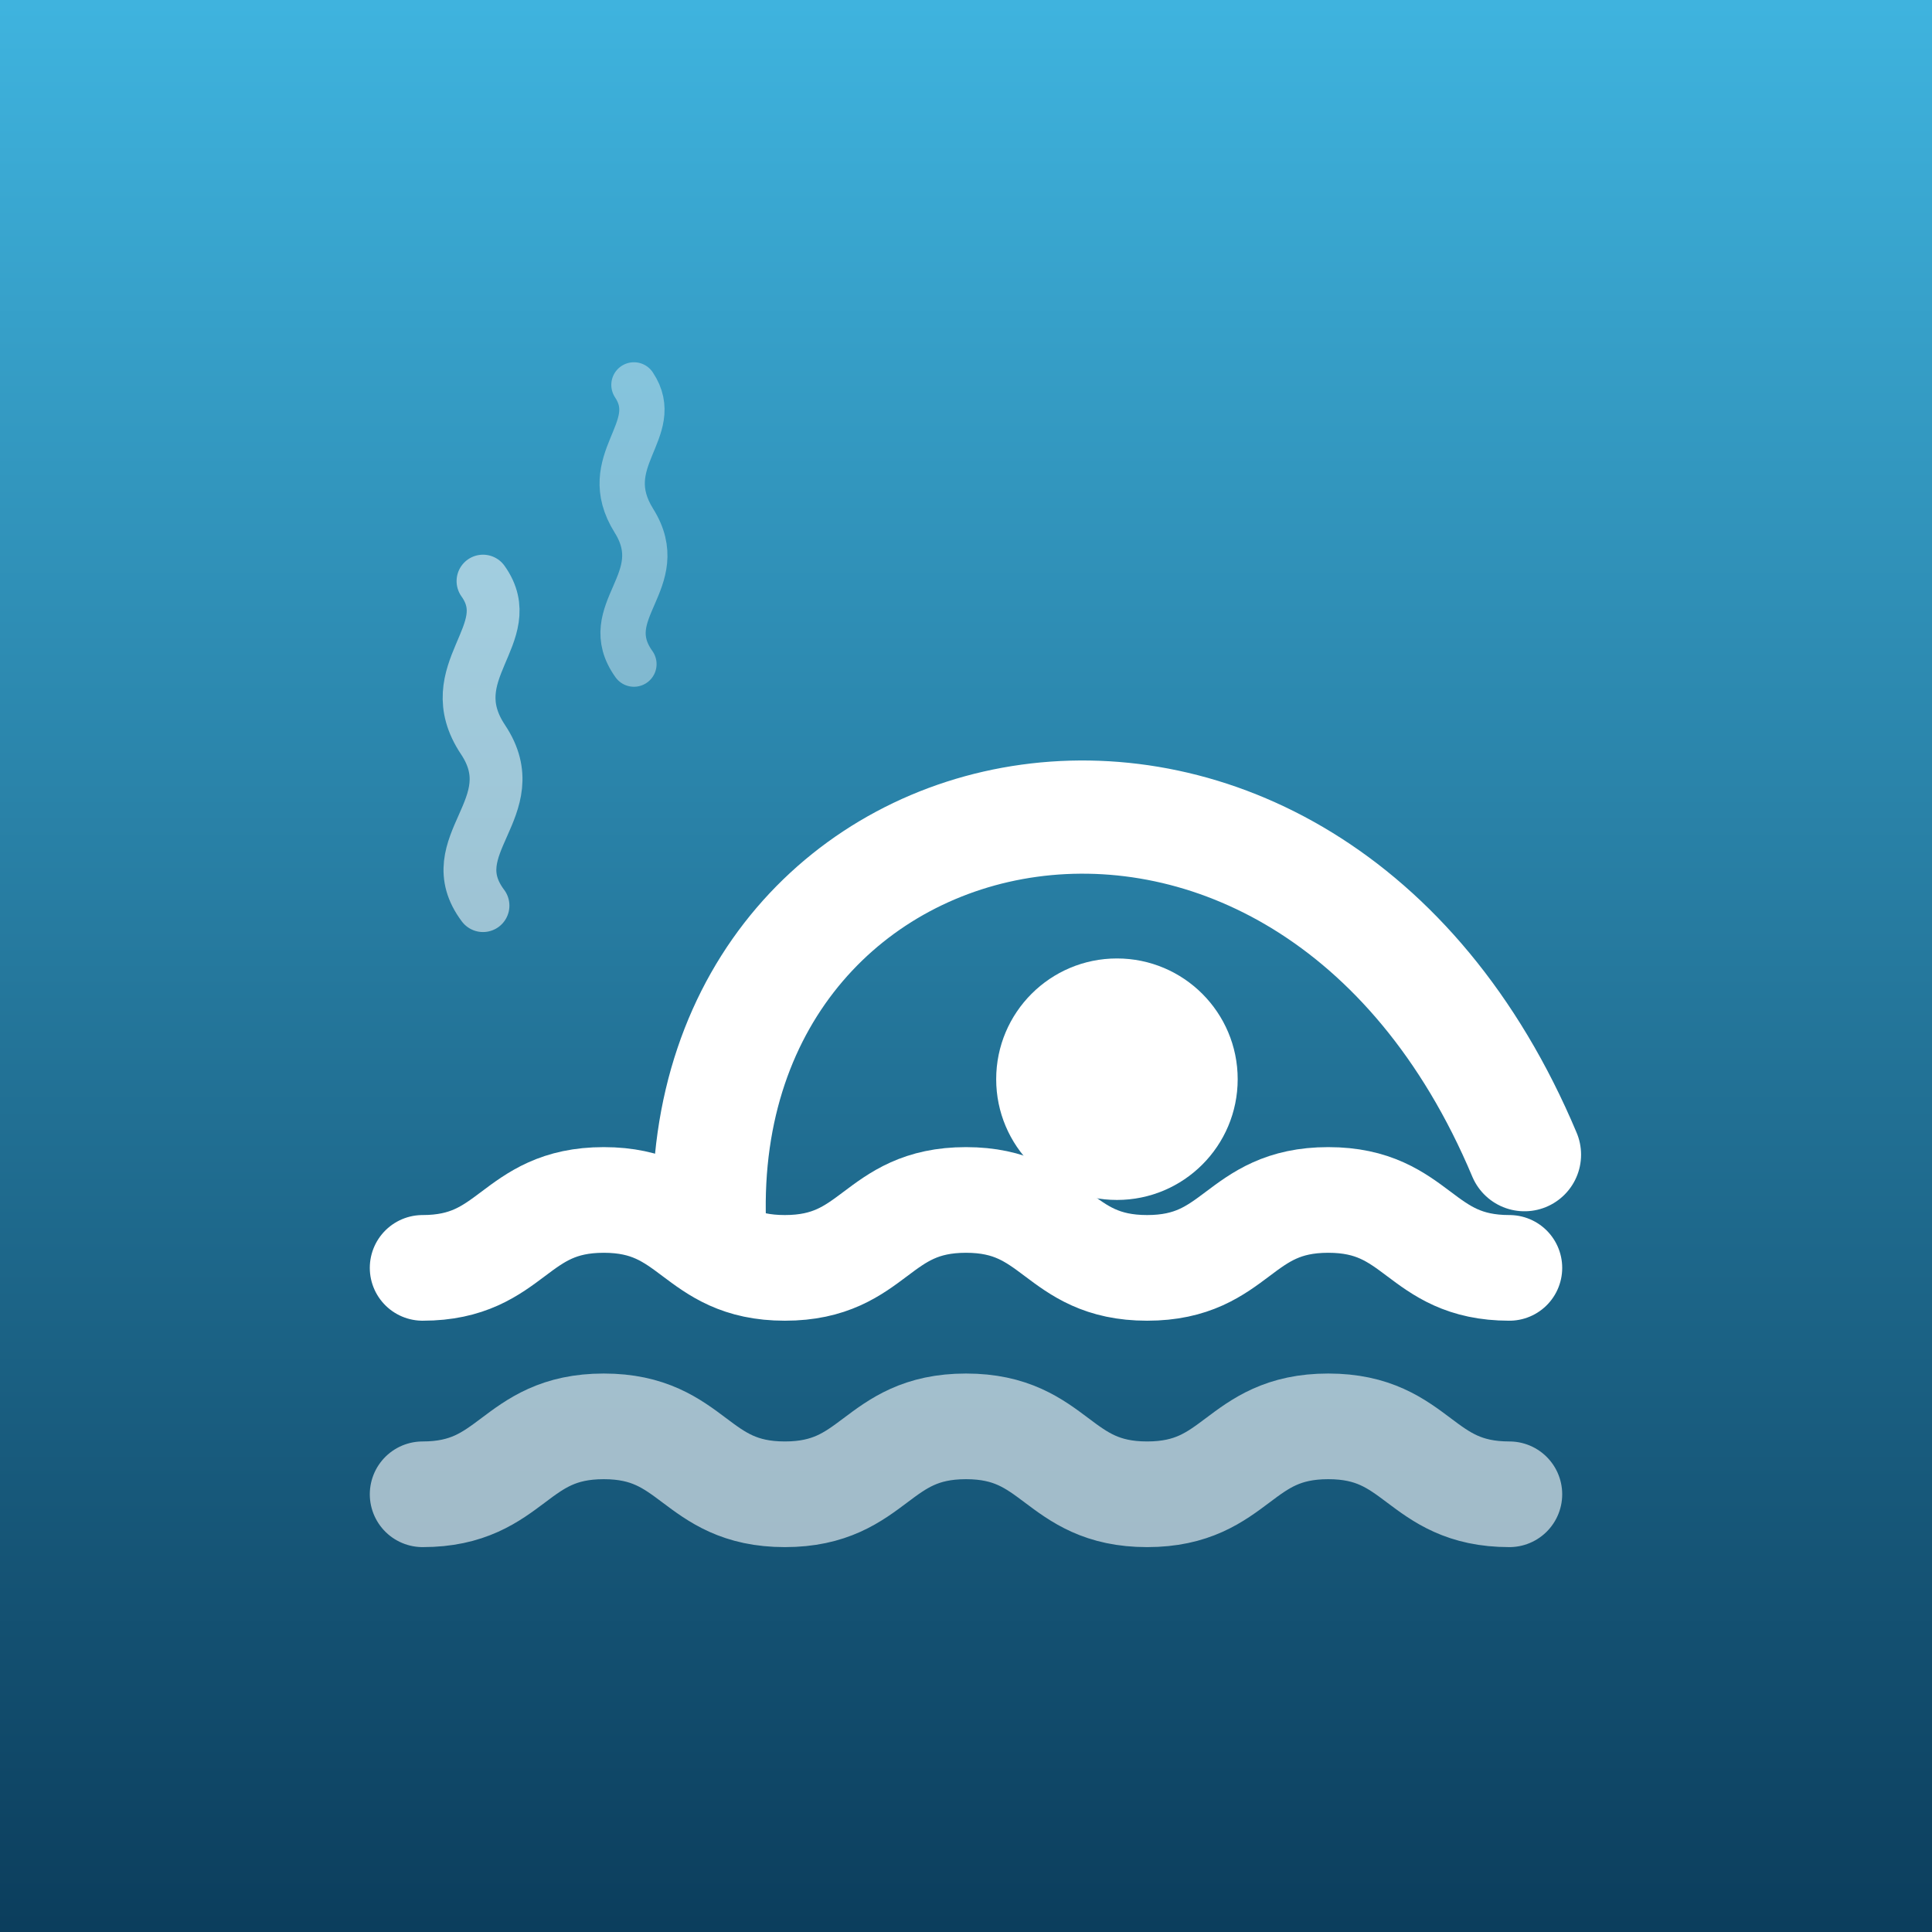
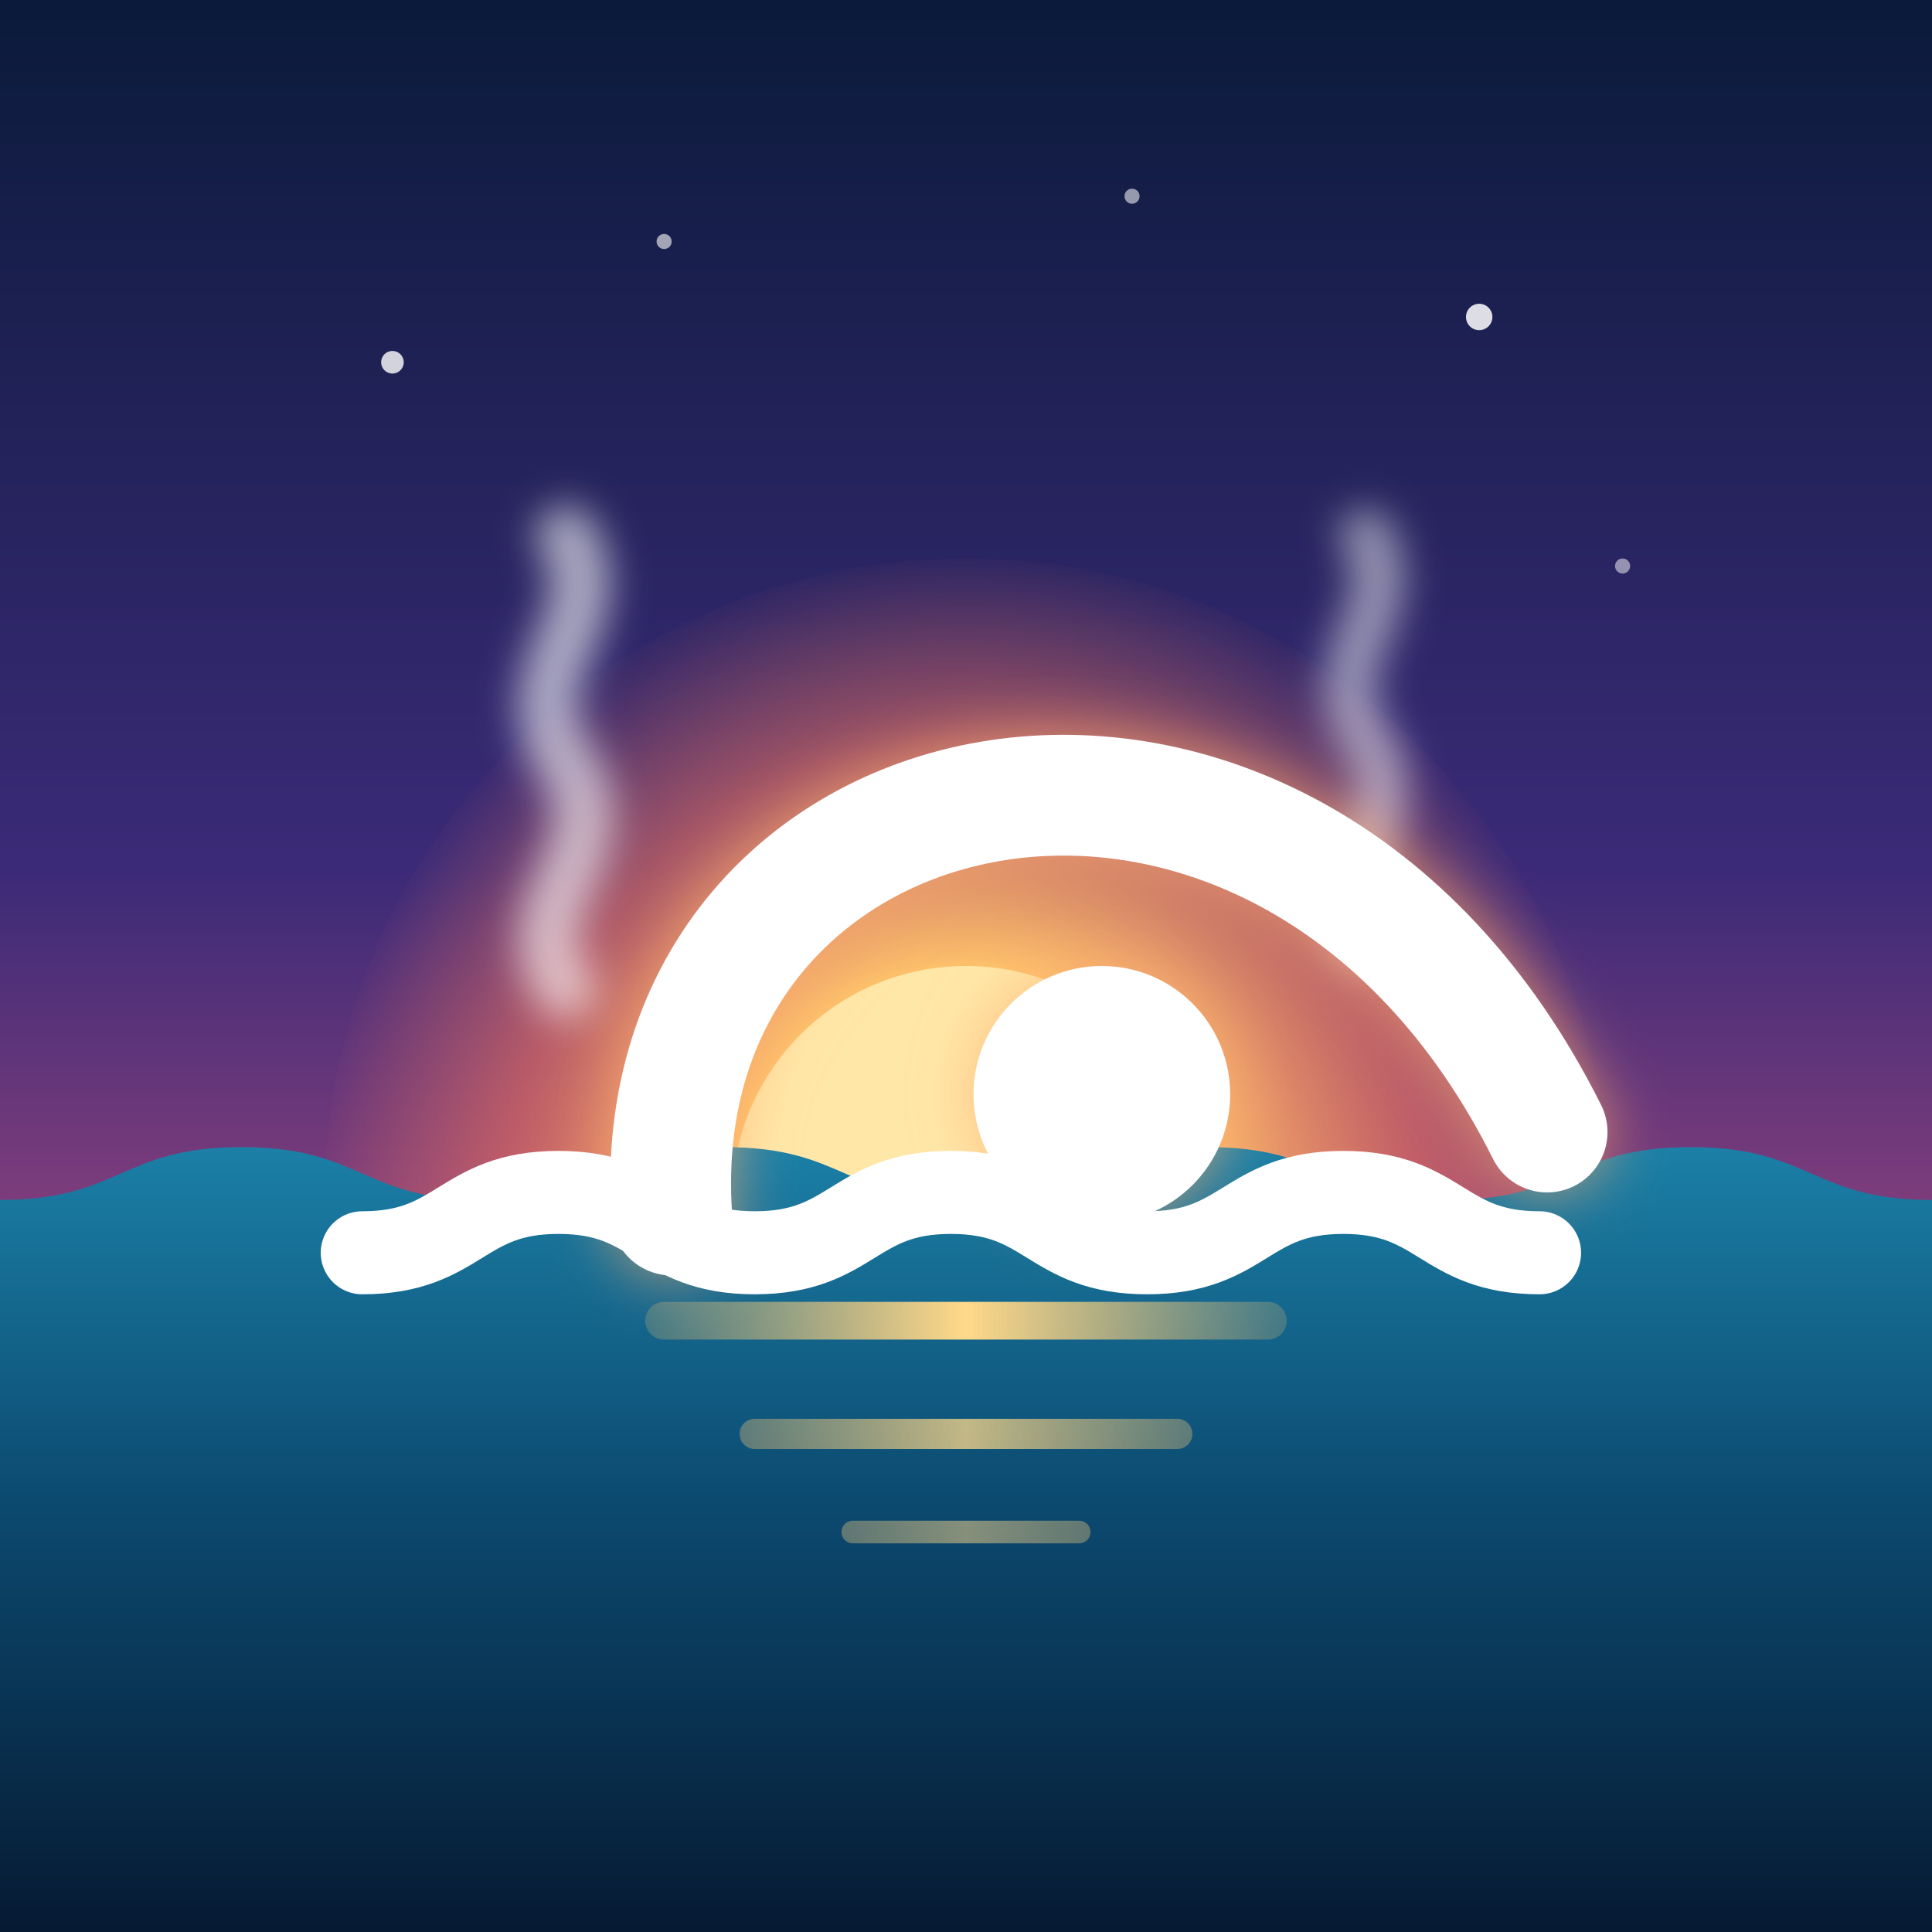
<svg xmlns="http://www.w3.org/2000/svg" viewBox="0 0 512 512">
  <defs>
    <linearGradient id="sky" x1="0" y1="0" x2="0" y2="1">
-       <stop offset="0" stop-color="#3fb4df" />
-       <stop offset="1" stop-color="#0b3d5c" />
+       <stop offset="0" stop-color="#0a1a3a" />
+       <stop offset=".45" stop-color="#3b2a78" />
+       <stop offset=".8" stop-color="#c2507e" />
+       <stop offset="1" stop-color="#ff8a5c" />
    </linearGradient>
+     <radialGradient id="sun" cx=".5" cy=".5" r=".5">
+       <stop offset="0" stop-color="#fff4c9" />
+       <stop offset=".35" stop-color="#ffc56b" />
+       <stop offset=".7" stop-color="#ff7a59" stop-opacity=".55" />
+       <stop offset="1" stop-color="#ff7a59" stop-opacity="0" />
+     </radialGradient>
+     <linearGradient id="sea" x1="0" y1="0" x2="0" y2="1">
+       <stop offset="0" stop-color="#1b7fa6" />
+       <stop offset=".45" stop-color="#0c4a70" />
+       <stop offset="1" stop-color="#061a33" />
+     </linearGradient>
+     <linearGradient id="glint" gradientUnits="userSpaceOnUse" x1="150" y1="0" x2="362" y2="0">
+       <stop offset="0" stop-color="#ffc56b" stop-opacity="0" />
+       <stop offset=".5" stop-color="#ffd98a" />
+       <stop offset="1" stop-color="#ffc56b" stop-opacity="0" />
+     </linearGradient>
+     <filter id="soft" x="-50%" y="-50%" width="200%" height="200%">
+       <feGaussianBlur stdDeviation="5" />
+     </filter>
+     <filter id="glow" x="-30%" y="-30%" width="160%" height="160%">
+       <feGaussianBlur in="SourceAlpha" stdDeviation="8" result="b" />
+       <feFlood flood-color="#ffb070" flood-opacity=".7" />
+       <feComposite in2="b" operator="in" result="g" />
+       <feMerge>
+         <feMergeNode in="g" />
+         <feMergeNode in="SourceGraphic" />
+       </feMerge>
+     </filter>
  </defs>
  <rect width="512" height="512" fill="url(#sky)" />
-   <g transform="translate(0 18)">
-     <g fill="none" stroke="#fff" stroke-linecap="round">
-       <path d="M128 222c-12-16 12-26 0-44s10-28 0-42" stroke-width="14" opacity=".55" />
-       <path d="M168 158c-10-14 10-22 0-38s8-24 0-36" stroke-width="12" opacity=".4" />
-     </g>
-     <path d="M188 306C184 184 346 150 404 288" fill="none" stroke="#fff" stroke-width="30" stroke-linecap="round" />
-     <circle cx="296" cy="268" r="32" fill="#fff" />
-     <g fill="none" stroke="#fff" stroke-width="28" stroke-linecap="round">
-       <path d="M112 318c24 0 24-18 48-18s24 18 48 18 24-18 48-18 24 18 48 18 24-18 48-18 24 18 48 18" />
-       <path d="M112 378c24 0 24-18 48-18s24 18 48 18 24-18 48-18 24 18 48 18 24-18 48-18 24 18 48 18" opacity=".6" />
-     </g>
+   <g fill="#fff">
+     <circle cx="104" cy="96" r="3" opacity=".8" />
+     <circle cx="176" cy="64" r="2" opacity=".6" />
+     <circle cx="392" cy="84" r="3.5" opacity=".85" />
+     <circle cx="430" cy="150" r="2" opacity=".5" />
+     <circle cx="300" cy="52" r="2" opacity=".55" />
  </g>
+   <circle cx="256" cy="318" r="170" fill="url(#sun)" />
+   <circle cx="256" cy="318" r="62" fill="#ffe7a8" />
+   <g fill="none" stroke="#fff" stroke-linecap="round" filter="url(#soft)">
+     <path d="M150 262c-16-22 16-36 0-60s14-38 0-60" stroke-width="16" opacity=".6" />
+     <path d="M362 250c-14-20 14-32 0-54s12-34 0-54" stroke-width="14" opacity=".5" />
+   </g>
+   <path d="M0 318c32 0 32-14 64-14s32 14 64 14 32-14 64-14 32 14 64 14 32-14 64-14 32 14 64 14 32-14 64-14 32 14 64 14V512H0z" fill="url(#sea)" />
+   <g stroke="url(#glint)" stroke-linecap="round">
+     <path d="M176 350h160" stroke-width="10" />
+     <path d="M200 380h112" stroke-width="8" opacity=".75" />
+     <path d="M226 406h60" stroke-width="6" opacity=".5" />
+   </g>
+   <g filter="url(#glow)" fill="#fff">
+     <path d="M178 322C170 198 340 160 410 300" fill="none" stroke="#fff" stroke-width="32" stroke-linecap="round" />
+     <circle cx="292" cy="290" r="34" />
+   </g>
+   <path d="M96 332c26 0 26-16 52-16s26 16 52 16 26-16 52-16 26 16 52 16 26-16 52-16 26 16 52 16" fill="none" stroke="#fff" stroke-width="22" stroke-linecap="round" />
</svg>
